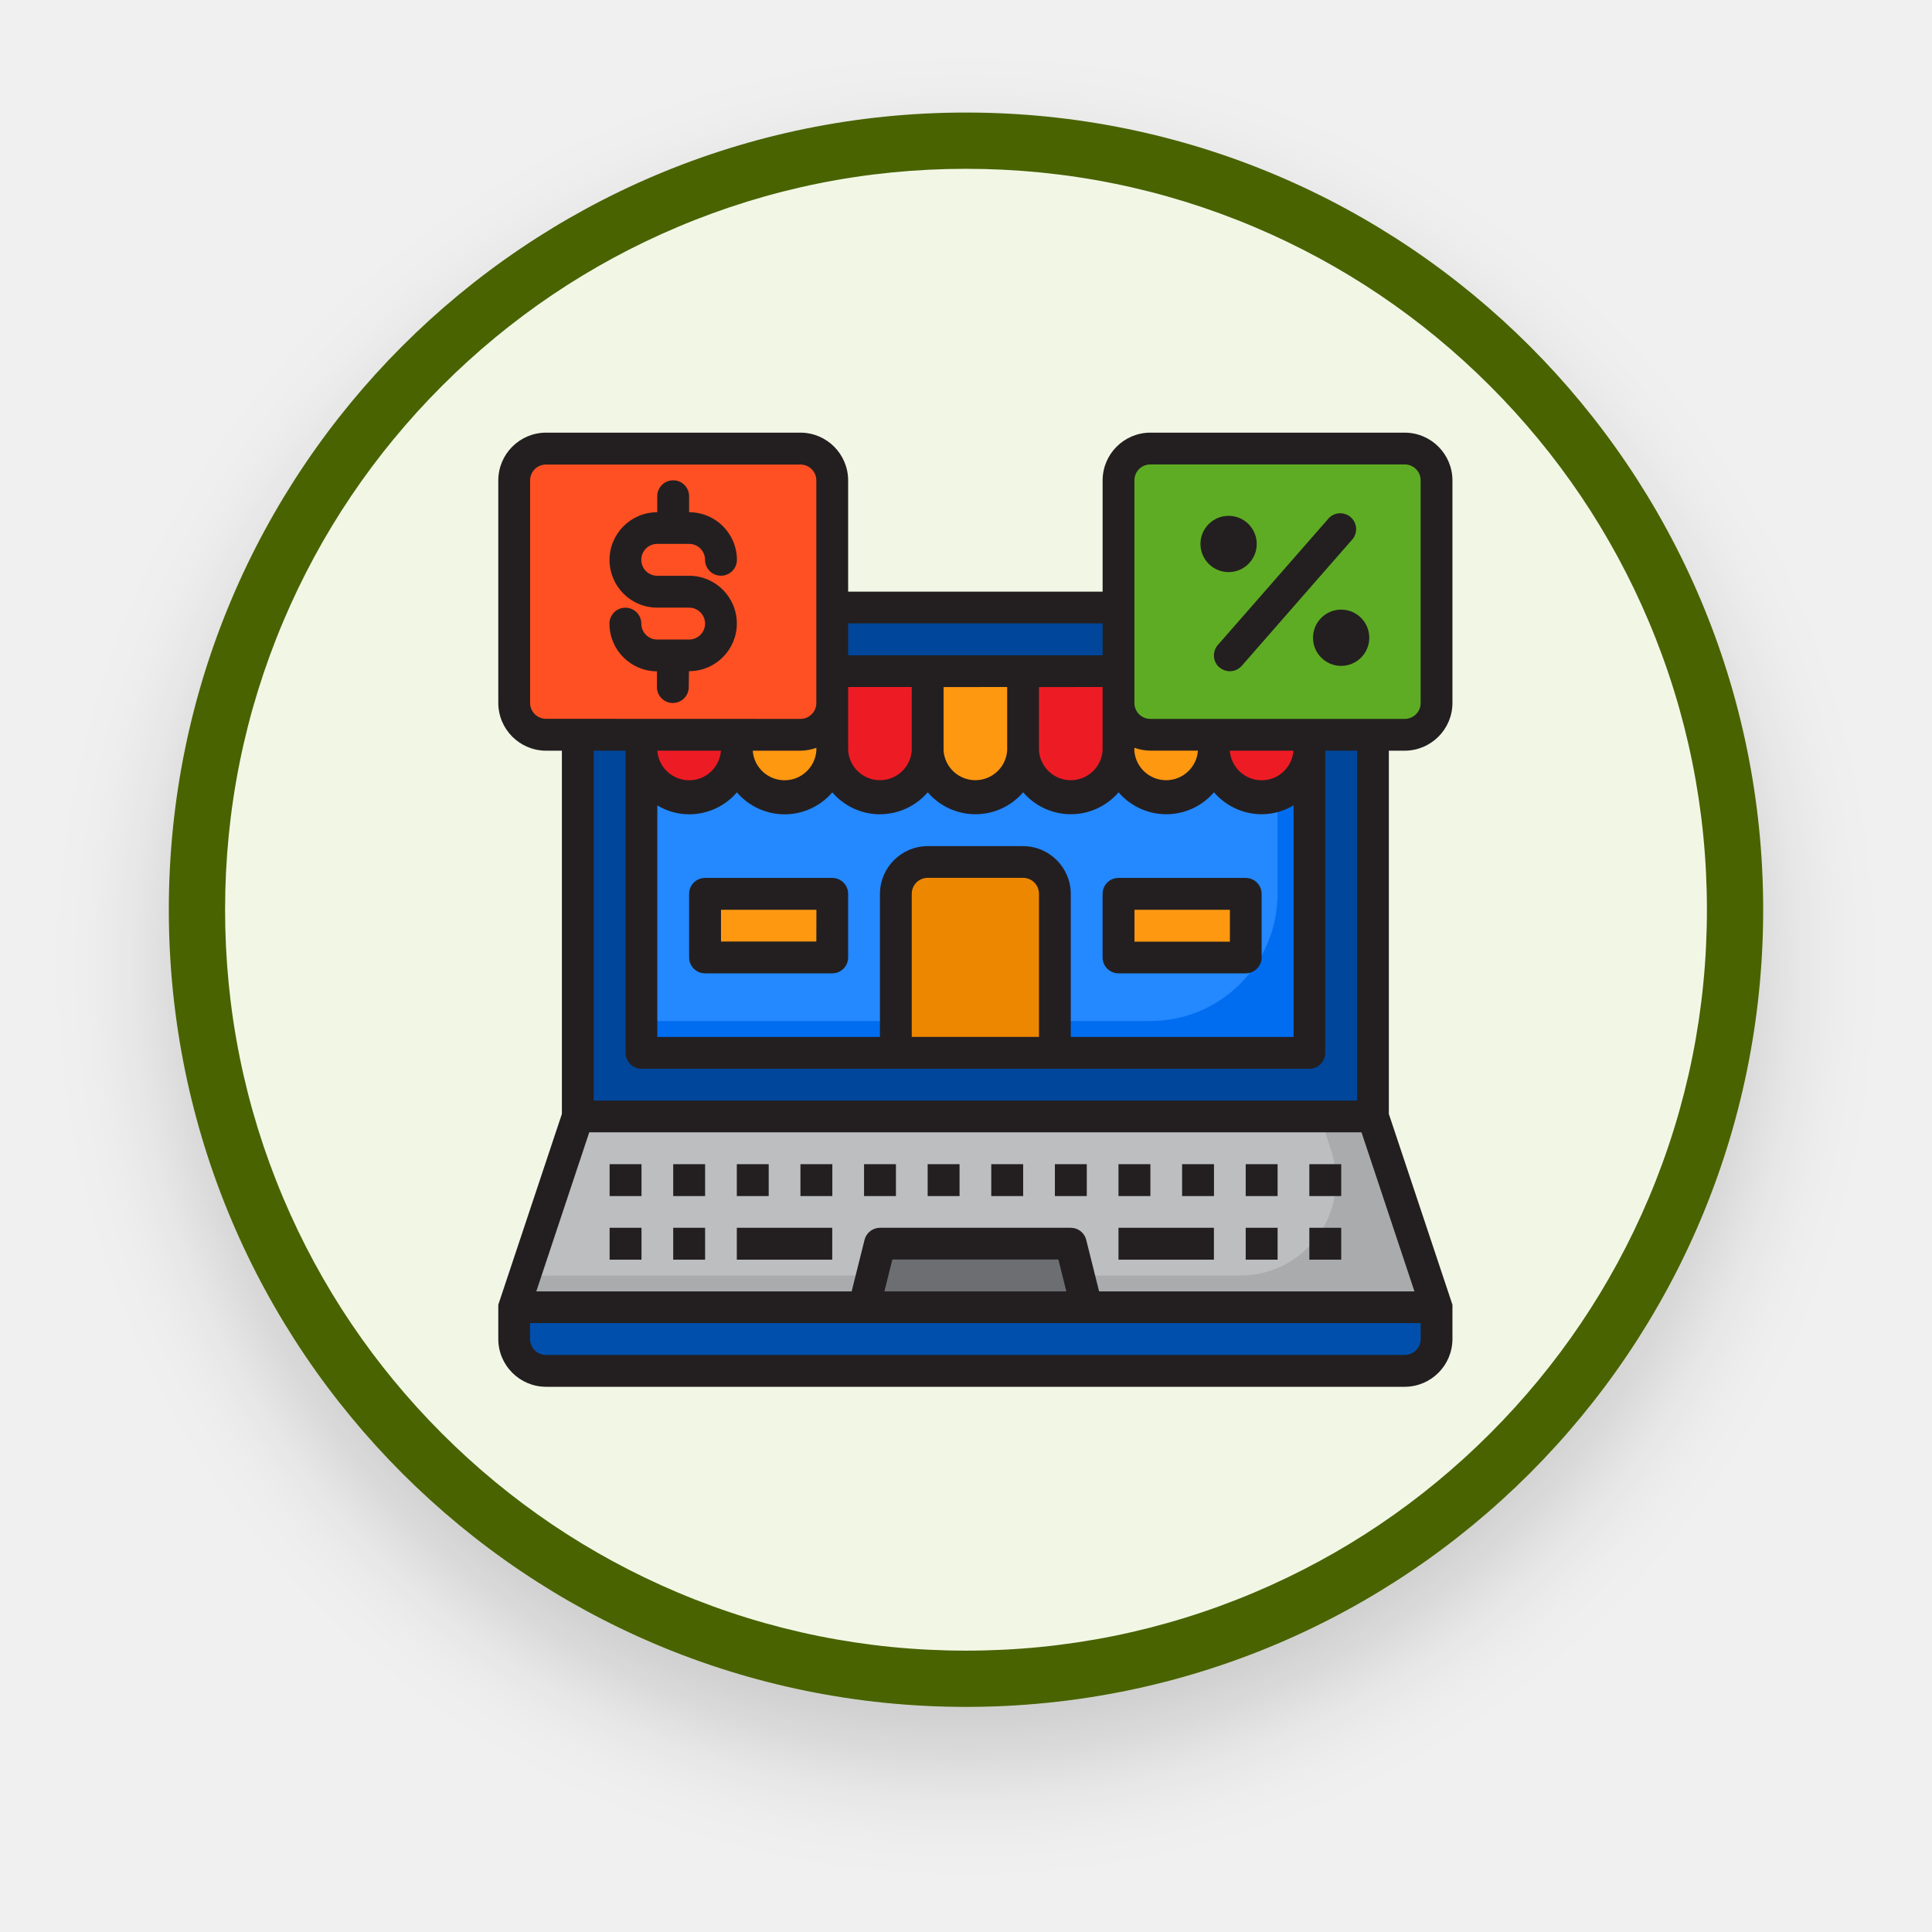
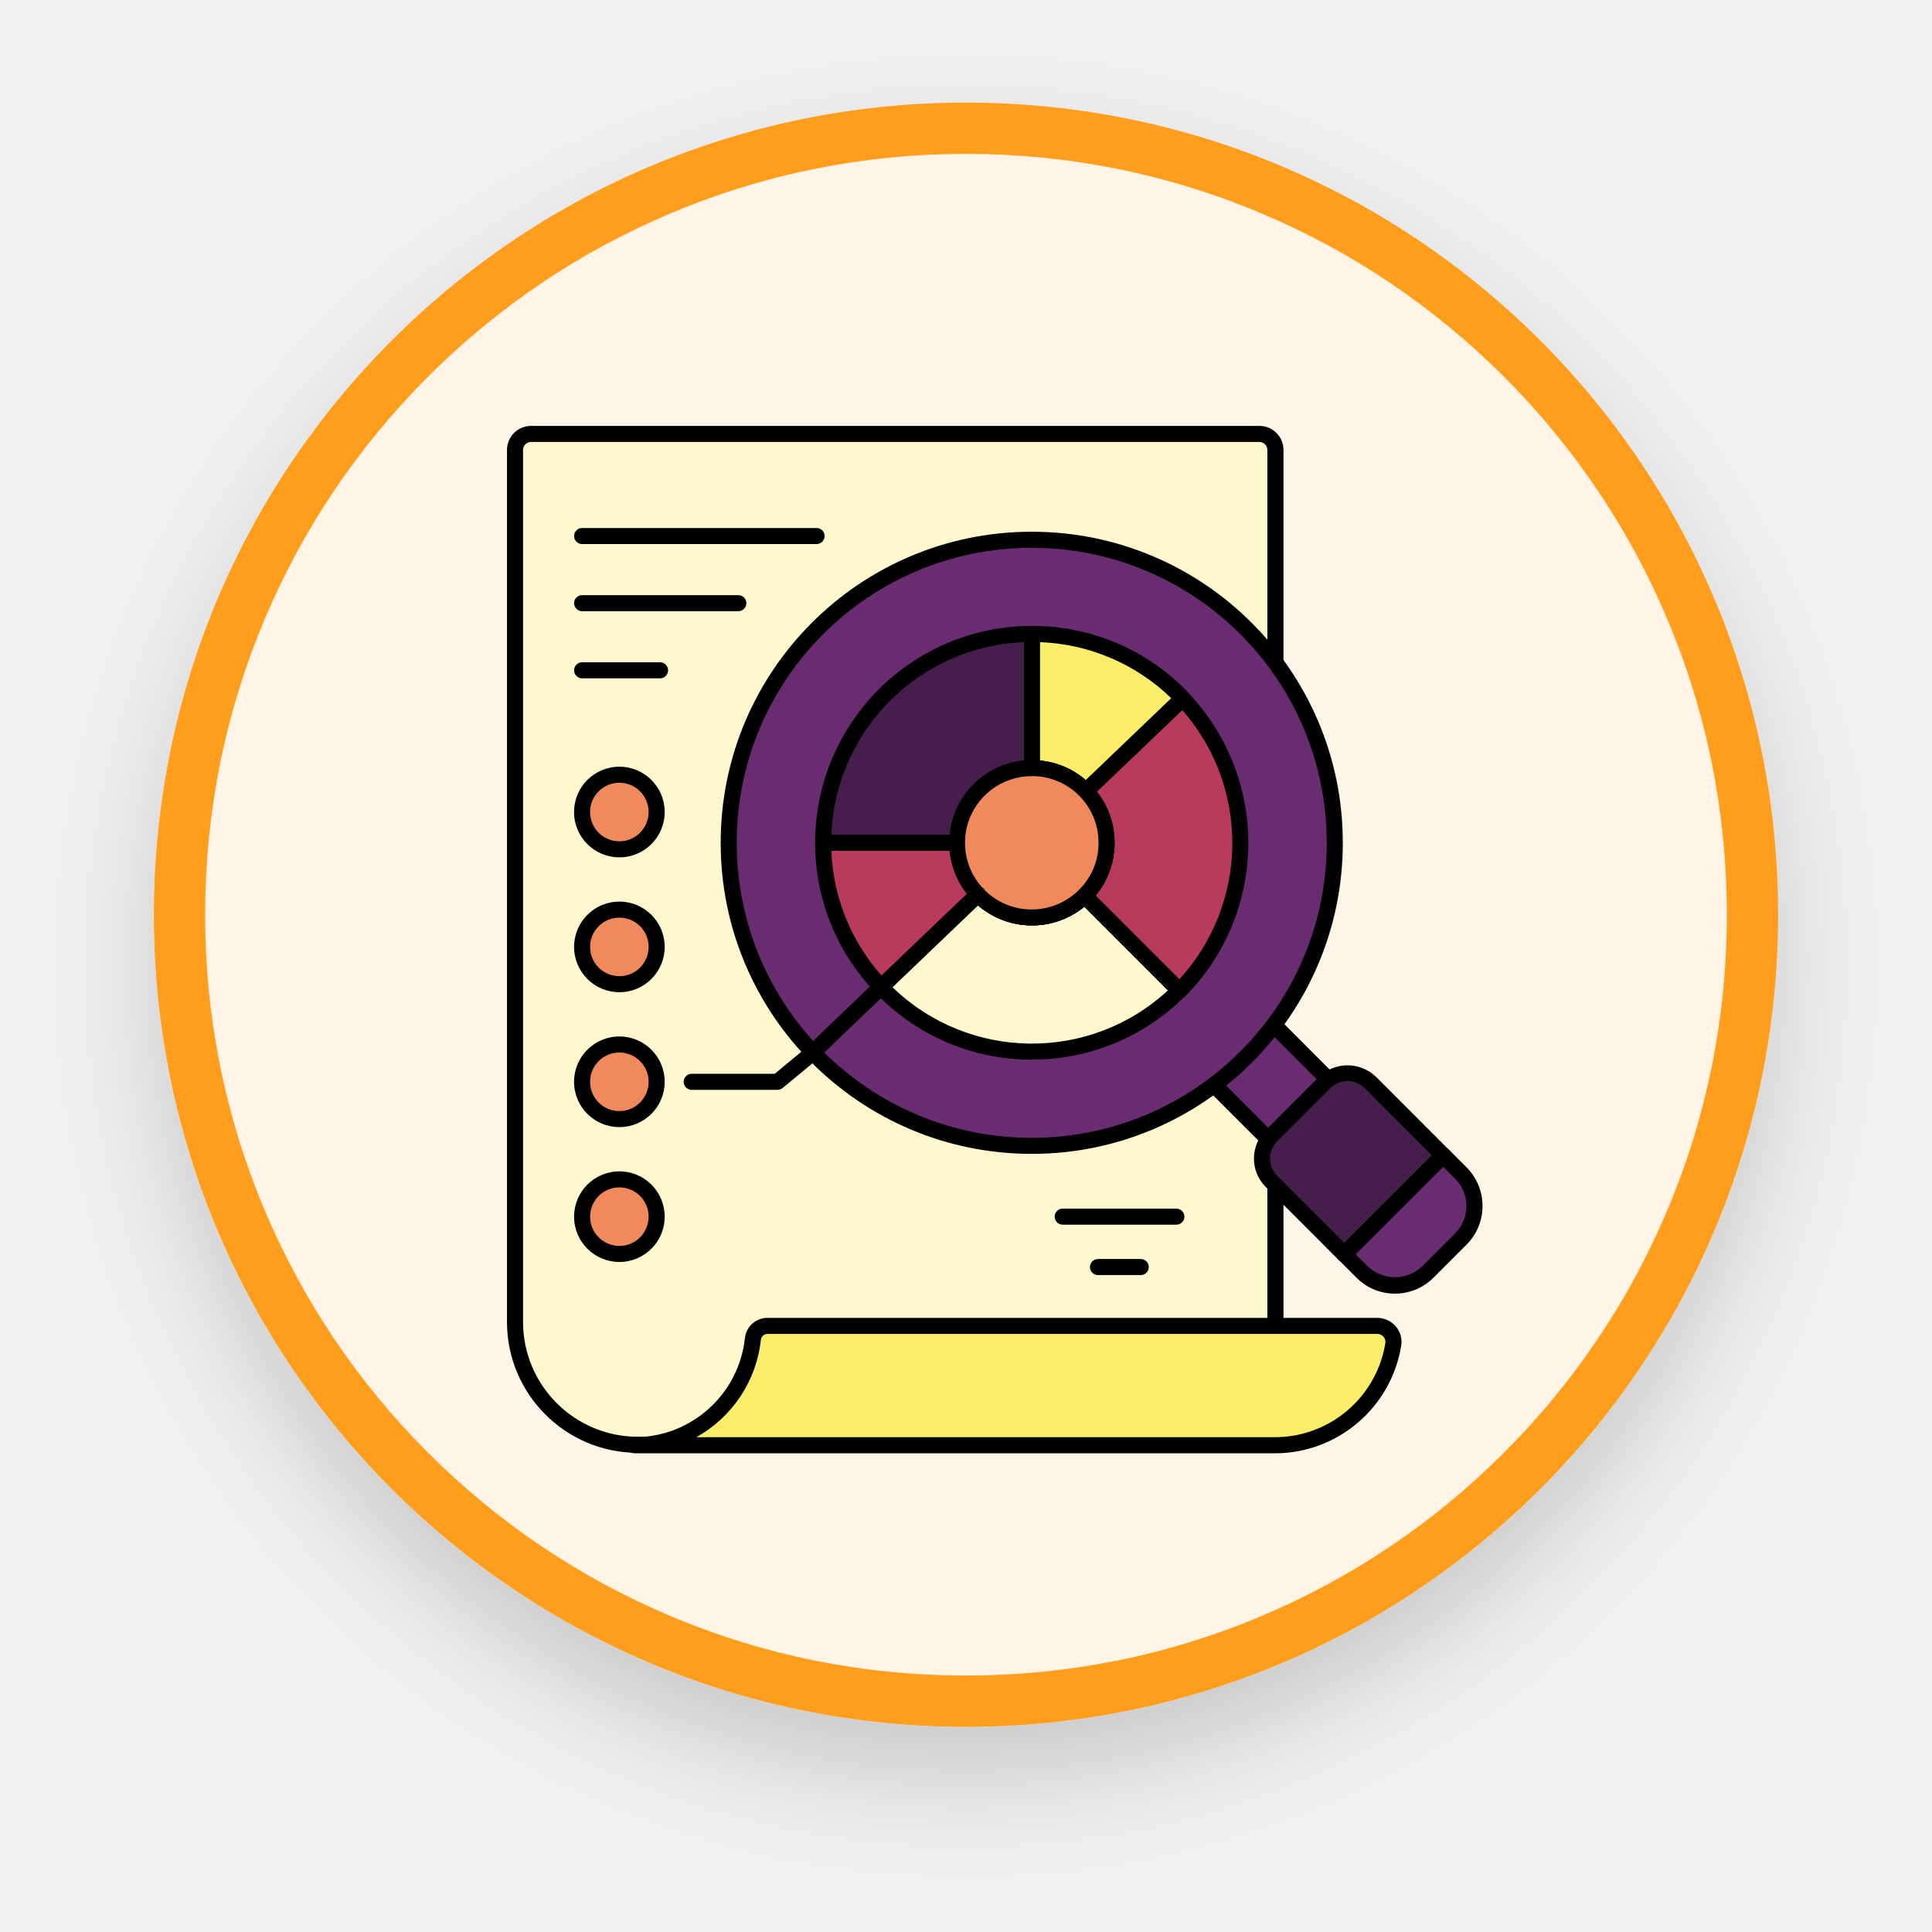
- <svg xmlns="http://www.w3.org/2000/svg" width="103" height="103" viewBox="0 0 103 103">
+ <svg xmlns="http://www.w3.org/2000/svg" width="113" height="113" viewBox="0 0 113 113">
  <defs>
-     <filter id="Trazado_982547" x="0" y="0" width="103" height="103" filterUnits="userSpaceOnUse">
+     <filter id="Trazado_982547" x="0" y="0" width="113" height="113" filterUnits="userSpaceOnUse">
      <feOffset dy="3" input="SourceAlpha" />
      <feGaussianBlur stdDeviation="3" result="blur" />
      <feFlood flood-opacity="0.161" />
      <feComposite operator="in" in2="blur" />
      <feComposite in="SourceGraphic" />
    </filter>
  </defs>
-   <g id="Grupo_1207842" data-name="Grupo 1207842" transform="translate(-191 -9616.5)">
-     <g id="Grupo_1207591" data-name="Grupo 1207591" transform="translate(0 5689)">
-       <g id="Grupo_1207295" data-name="Grupo 1207295" transform="translate(0 3183.5)">
-         <g id="Grupo_1202212" data-name="Grupo 1202212" transform="translate(-80 -126.414)">
-           <g id="Grupo_1174813" data-name="Grupo 1174813" transform="translate(280 876.414)">
-             <g id="Grupo_1201680" data-name="Grupo 1201680">
-               <g id="Grupo_1201330" data-name="Grupo 1201330">
-                 <g id="Grupo_1172010" data-name="Grupo 1172010">
-                   <g id="Grupo_1171046" data-name="Grupo 1171046">
-                     <g id="Grupo_1148525" data-name="Grupo 1148525">
-                       <g transform="matrix(1, 0, 0, 1, -9, -6)" filter="url(#Trazado_982547)">
-                         <g id="Trazado_982547-2" data-name="Trazado 982547" transform="translate(9 6)" fill="#f2f7e5">
-                           <path d="M 42.5 83.5 C 36.964 83.5 31.595 82.416 26.541 80.279 C 21.659 78.214 17.274 75.257 13.509 71.491 C 9.743 67.726 6.786 63.341 4.721 58.459 C 2.584 53.405 1.5 48.036 1.5 42.5 C 1.5 36.964 2.584 31.595 4.721 26.541 C 6.786 21.659 9.743 17.274 13.509 13.509 C 17.274 9.743 21.659 6.786 26.541 4.721 C 31.595 2.584 36.964 1.5 42.5 1.5 C 48.036 1.5 53.405 2.584 58.459 4.721 C 63.341 6.786 67.726 9.743 71.491 13.509 C 75.257 17.274 78.214 21.659 80.279 26.541 C 82.416 31.595 83.5 36.964 83.5 42.5 C 83.5 48.036 82.416 53.405 80.279 58.459 C 78.214 63.341 75.257 67.726 71.491 71.491 C 67.726 75.257 63.341 78.214 58.459 80.279 C 53.405 82.416 48.036 83.5 42.5 83.5 Z" stroke="none" />
-                           <path d="M 42.5 3 C 37.166 3 31.994 4.044 27.126 6.103 C 22.422 8.092 18.198 10.941 14.569 14.569 C 10.941 18.198 8.092 22.422 6.103 27.126 C 4.044 31.994 3 37.166 3 42.5 C 3 47.834 4.044 53.006 6.103 57.874 C 8.092 62.578 10.941 66.802 14.569 70.431 C 18.198 74.059 22.422 76.908 27.126 78.897 C 31.994 80.956 37.166 82 42.5 82 C 47.834 82 53.006 80.956 57.874 78.897 C 62.578 76.908 66.802 74.059 70.431 70.431 C 74.059 66.802 76.908 62.578 78.897 57.874 C 80.956 53.006 82 47.834 82 42.5 C 82 37.166 80.956 31.994 78.897 27.126 C 76.908 22.422 74.059 18.198 70.431 14.569 C 66.802 10.941 62.578 8.092 57.874 6.103 C 53.006 4.044 47.834 3 42.5 3 M 42.5 0 C 65.972 0 85 19.028 85 42.5 C 85 65.972 65.972 85 42.5 85 C 19.028 85 0 65.972 0 42.5 C 0 19.028 19.028 0 42.5 0 Z" stroke="none" fill="#496406" />
+   <g id="Grupo_1208599" data-name="Grupo 1208599" transform="translate(-586.301 -9602)">
+     <g id="Grupo_1208312" data-name="Grupo 1208312" transform="translate(595.301 9608)">
+       <g id="Grupo_1207519" data-name="Grupo 1207519">
+         <g id="Grupo_1202423" data-name="Grupo 1202423">
+           <g id="Grupo_1202352" data-name="Grupo 1202352" transform="translate(0 0)">
+             <g id="Grupo_1174813" data-name="Grupo 1174813">
+               <g id="Grupo_1201680" data-name="Grupo 1201680">
+                 <g id="Grupo_1201330" data-name="Grupo 1201330">
+                   <g id="Grupo_1172010" data-name="Grupo 1172010">
+                     <g id="Grupo_1171046" data-name="Grupo 1171046">
+                       <g id="Grupo_1148525" data-name="Grupo 1148525">
+                         <g transform="matrix(1, 0, 0, 1, -9, -6)" filter="url(#Trazado_982547)">
+                           <g id="Trazado_982547-2" data-name="Trazado 982547" transform="translate(9 6)" fill="#fff4e6">
+                             <path d="M 47.5 93.5 C 41.289 93.5 35.265 92.284 29.595 89.886 C 24.118 87.569 19.198 84.252 14.973 80.027 C 10.748 75.802 7.431 70.882 5.114 65.405 C 2.716 59.735 1.5 53.711 1.5 47.5 C 1.5 41.289 2.716 35.265 5.114 29.595 C 7.431 24.118 10.748 19.198 14.973 14.973 C 19.198 10.748 24.118 7.431 29.595 5.114 C 35.265 2.716 41.289 1.5 47.5 1.5 C 53.711 1.5 59.735 2.716 65.405 5.114 C 70.882 7.431 75.802 10.748 80.027 14.973 C 84.252 19.198 87.569 24.118 89.886 29.595 C 92.284 35.265 93.5 41.289 93.5 47.5 C 93.5 53.711 92.284 59.735 89.886 65.405 C 87.569 70.882 84.252 75.802 80.027 80.027 C 75.802 84.252 70.882 87.569 65.405 89.886 C 59.735 92.284 53.711 93.5 47.5 93.5 Z" stroke="none" />
+                             <path d="M 47.5 3 C 41.491 3 35.664 4.176 30.18 6.496 C 24.881 8.737 20.122 11.946 16.034 16.034 C 11.946 20.122 8.737 24.881 6.496 30.18 C 4.176 35.664 3 41.491 3 47.5 C 3 53.509 4.176 59.336 6.496 64.82 C 8.737 70.119 11.946 74.878 16.034 78.966 C 20.122 83.054 24.881 86.263 30.18 88.504 C 35.664 90.824 41.491 92 47.5 92 C 53.509 92 59.336 90.824 64.82 88.504 C 70.119 86.263 74.878 83.054 78.966 78.966 C 83.054 74.878 86.263 70.119 88.504 64.82 C 90.824 59.336 92 53.509 92 47.5 C 92 41.491 90.824 35.664 88.504 30.18 C 86.263 24.881 83.054 20.122 78.966 16.034 C 74.878 11.946 70.119 8.737 64.82 6.496 C 59.336 4.176 53.509 3 47.5 3 M 47.5 0 C 73.734 0 95 21.266 95 47.5 C 95 73.734 73.734 95 47.5 95 C 21.266 95 0 73.734 0 47.5 C 0 21.266 21.266 0 47.5 0 Z" stroke="none" fill="#ff9d1c" />
+                           </g>
                        </g>
                      </g>
                    </g>
                  </g>
                </g>
              </g>
            </g>
          </g>
        </g>
      </g>
    </g>
-     <g id="Marketing" transform="translate(215.565 9637.565)">
-       <path id="Trazado_1053346" data-name="Trazado 1053346" d="M8.7,13h39a1.7,1.7,0,0,1,1.7,1.7V40.13H7V14.7A1.7,1.7,0,0,1,8.7,13Z" transform="translate(-0.761 -1.674)" fill="#00479b" />
-       <path id="Trazado_1053347" data-name="Trazado 1053347" d="M11,17H46.608V37.348H11Z" transform="translate(-1.37 -2.283)" fill="#2488ff" />
-       <path id="Trazado_1053348" data-name="Trazado 1053348" d="M44.913,17V28.869a6.783,6.783,0,0,1-6.783,6.783H11v1.7H46.608V17Z" transform="translate(-1.37 -2.283)" fill="#006df0" />
-       <path id="Trazado_1053349" data-name="Trazado 1053349" d="M4.7,60.391H50.478a1.7,1.7,0,0,0,1.7-1.7V57H3v1.7A1.7,1.7,0,0,0,4.7,60.391Z" transform="translate(-0.152 -8.37)" fill="#004fac" />
-       <path id="Trazado_1053350" data-name="Trazado 1053350" d="M48.782,45H6.391L3,55.174H52.174Z" transform="translate(-0.152 -6.544)" fill="#bcbec0" />
-       <path id="Trazado_1053351" data-name="Trazado 1053351" d="M48.782,45H45.956l.593,1.78a5.087,5.087,0,0,1-4.826,6.7H3.565L3,55.174H52.174Z" transform="translate(-0.152 -6.544)" fill="#a9abad" />
-       <path id="Trazado_1053352" data-name="Trazado 1053352" d="M25.848,53,25,56.391H36.869L36.022,53Z" transform="translate(-3.5 -7.761)" fill="#6d6e71" />
-       <path id="Trazado_1053353" data-name="Trazado 1053353" d="M31.543,23.783a2.543,2.543,0,0,0,2.543-2.543V17H29v4.239a2.543,2.543,0,0,0,2.543,2.543Z" transform="translate(-4.109 -2.283)" fill="#ff9811" />
-       <path id="Trazado_1053354" data-name="Trazado 1053354" d="M43.543,23.783a2.543,2.543,0,0,0,2.543-2.543V17H41v4.239A2.543,2.543,0,0,0,43.543,23.783Z" transform="translate(-5.935 -2.283)" fill="#ff9811" />
-       <path id="Trazado_1053355" data-name="Trazado 1053355" d="M19.543,23.783a2.543,2.543,0,0,0,2.543-2.543V17H17v4.239a2.543,2.543,0,0,0,2.543,2.543Z" transform="translate(-2.283 -2.283)" fill="#ff9811" />
-       <path id="Trazado_1053356" data-name="Trazado 1053356" d="M37.543,23.783a2.543,2.543,0,0,0,2.543-2.543V17H35v4.239A2.543,2.543,0,0,0,37.543,23.783Z" transform="translate(-5.022 -2.283)" fill="#ed1c24" />
-       <path id="Trazado_1053357" data-name="Trazado 1053357" d="M49.543,23.783a2.543,2.543,0,0,0,2.543-2.543V17H47v4.239a2.543,2.543,0,0,0,2.543,2.543Z" transform="translate(-6.848 -2.283)" fill="#ed1c24" />
-       <path id="Trazado_1053358" data-name="Trazado 1053358" d="M23,21.239a2.543,2.543,0,0,0,5.087,0V17H23Z" transform="translate(-3.196 -2.283)" fill="#ed1c24" />
-       <path id="Trazado_1053359" data-name="Trazado 1053359" d="M11,21.239a2.543,2.543,0,1,0,5.087,0V17H11Z" transform="translate(-1.37 -2.283)" fill="#ed1c24" />
-       <path id="Trazado_1053360" data-name="Trazado 1053360" d="M18.261,3H4.7A1.7,1.7,0,0,0,3,4.7V16.565a1.7,1.7,0,0,0,1.7,1.7H18.261a1.7,1.7,0,0,0,1.7-1.7V4.7A1.7,1.7,0,0,0,18.261,3Z" transform="translate(-0.152 -0.152)" fill="#ff5023" />
-       <path id="Trazado_1053361" data-name="Trazado 1053361" d="M20.848,3H20a1.7,1.7,0,0,1,1.7,1.7V16.565a1.7,1.7,0,0,1-1.7,1.7h.848a1.7,1.7,0,0,0,1.7-1.7V4.7A1.7,1.7,0,0,0,20.848,3Z" transform="translate(-2.739 -0.152)" fill="#e54820" />
-       <rect id="Rectángulo_419615" data-name="Rectángulo 419615" width="17" height="16" rx="2" transform="translate(35.435 2.435)" fill="#5eac24" />
-       <path id="Trazado_1053362" data-name="Trazado 1053362" d="M58.848,3H58a1.7,1.7,0,0,1,1.7,1.7V16.565a1.7,1.7,0,0,1-1.7,1.7h.848a1.7,1.7,0,0,0,1.7-1.7V4.7a1.7,1.7,0,0,0-1.7-1.7Z" transform="translate(-8.522 -0.152)" fill="#4e901e" />
-       <path id="Trazado_1053363" data-name="Trazado 1053363" d="M33.783,29H28.7A1.7,1.7,0,0,0,27,30.7v8.478h8.478V30.7A1.7,1.7,0,0,0,33.783,29Z" transform="translate(-3.805 -4.109)" fill="#ee8700" />
-       <path id="Trazado_1053364" data-name="Trazado 1053364" d="M41,31h6.783v3.391H41Z" transform="translate(-5.935 -4.413)" fill="#ff9811" />
-       <path id="Trazado_1053365" data-name="Trazado 1053365" d="M15,31h6.783v3.391H15Z" transform="translate(-1.978 -4.413)" fill="#ff9811" />
-       <g id="Grupo_1207863" data-name="Grupo 1207863" transform="translate(2 2)">
-         <path id="Trazado_1053366" data-name="Trazado 1053366" d="M37,48h1.7v1.7H37Z" transform="translate(-7.326 -9)" fill="#231f20" />
-         <path id="Trazado_1053367" data-name="Trazado 1053367" d="M9,48h1.7v1.7H9Z" transform="translate(-3.065 -9)" fill="#231f20" />
-         <path id="Trazado_1053368" data-name="Trazado 1053368" d="M13,48h1.7v1.7H13Z" transform="translate(-3.674 -9)" fill="#231f20" />
-         <path id="Trazado_1053369" data-name="Trazado 1053369" d="M17,48h1.7v1.7H17Z" transform="translate(-4.283 -9)" fill="#231f20" />
-         <path id="Trazado_1053370" data-name="Trazado 1053370" d="M21,48h1.7v1.7H21Z" transform="translate(-4.891 -9)" fill="#231f20" />
-         <path id="Trazado_1053371" data-name="Trazado 1053371" d="M41,48h1.7v1.7H41Z" transform="translate(-7.935 -9)" fill="#231f20" />
-         <path id="Trazado_1053372" data-name="Trazado 1053372" d="M45,48h1.7v1.7H45Z" transform="translate(-8.544 -9)" fill="#231f20" />
-         <path id="Trazado_1053373" data-name="Trazado 1053373" d="M49,48h1.7v1.7H49Z" transform="translate(-9.153 -9)" fill="#231f20" />
-         <path id="Trazado_1053374" data-name="Trazado 1053374" d="M25,48h1.7v1.7H25Z" transform="translate(-5.5 -9)" fill="#231f20" />
-         <path id="Trazado_1053375" data-name="Trazado 1053375" d="M29,48h1.7v1.7H29Z" transform="translate(-6.109 -9)" fill="#231f20" />
-         <path id="Trazado_1053376" data-name="Trazado 1053376" d="M33,48h1.7v1.7H33Z" transform="translate(-6.718 -9)" fill="#231f20" />
-         <path id="Trazado_1053377" data-name="Trazado 1053377" d="M53,48h1.7v1.7H53Z" transform="translate(-9.761 -9)" fill="#231f20" />
-         <path id="Trazado_1053378" data-name="Trazado 1053378" d="M41,52h5.087v1.7H41Z" transform="translate(-7.935 -9.609)" fill="#231f20" />
-         <path id="Trazado_1053379" data-name="Trazado 1053379" d="M49,52h1.7v1.7H49Z" transform="translate(-9.153 -9.609)" fill="#231f20" />
-         <path id="Trazado_1053380" data-name="Trazado 1053380" d="M53,52h1.7v1.7H53Z" transform="translate(-9.761 -9.609)" fill="#231f20" />
-         <path id="Trazado_1053381" data-name="Trazado 1053381" d="M9,52h1.7v1.7H9Z" transform="translate(-3.065 -9.609)" fill="#231f20" />
-         <path id="Trazado_1053382" data-name="Trazado 1053382" d="M13,52h1.7v1.7H13Z" transform="translate(-3.674 -9.609)" fill="#231f20" />
-         <path id="Trazado_1053383" data-name="Trazado 1053383" d="M17,52h5.087v1.7H17Z" transform="translate(-4.283 -9.609)" fill="#231f20" />
-         <path id="Trazado_1053384" data-name="Trazado 1053384" d="M47.289,15.274a.848.848,0,0,0,1.2-.079L54.42,8.413A.848.848,0,0,0,53.149,7.3l-5.935,6.783a.848.848,0,0,0,.075,1.2Z" transform="translate(-8.849 -2.767)" fill="#231f20" />
-         <circle id="Elipse_13475" data-name="Elipse 13475" cx="1.5" cy="1.5" r="1.5" transform="translate(43.435 9.435)" fill="#231f20" />
-         <circle id="Elipse_13476" data-name="Elipse 13476" cx="1.5" cy="1.5" r="1.5" transform="translate(37.435 4.435)" fill="#231f20" />
-         <path id="Trazado_1053385" data-name="Trazado 1053385" d="M11.522,16.011a.848.848,0,0,0,.837.859h.012a.848.848,0,0,0,.848-.837l.011-.859h.009a2.543,2.543,0,1,0,0-5.087h-1.7a.848.848,0,0,1,0-1.7h1.7a.848.848,0,0,1,.848.848.848.848,0,0,0,1.7,0A2.543,2.543,0,0,0,13.239,6.7V5.848a.848.848,0,0,0-1.7,0V6.7a2.543,2.543,0,0,0,0,5.087h1.7a.848.848,0,0,1,0,1.7h-1.7a.848.848,0,0,1-.848-.848.848.848,0,1,0-1.7,0,2.543,2.543,0,0,0,2.533,2.543Z" transform="translate(-3.065 -2.457)" fill="#231f20" />
-         <path id="Trazado_1053386" data-name="Trazado 1053386" d="M50.326,18.956a2.551,2.551,0,0,0,2.543-2.543V4.543A2.551,2.551,0,0,0,50.326,2H36.761a2.551,2.551,0,0,0-2.543,2.543v5.935H20.652V4.543A2.551,2.551,0,0,0,18.109,2H4.543A2.551,2.551,0,0,0,2,4.543V16.413a2.551,2.551,0,0,0,2.543,2.543h.848V38.321L2,48.494v1.831a2.551,2.551,0,0,0,2.543,2.543H50.326a2.551,2.551,0,0,0,2.543-2.543V48.494L49.478,38.321V18.956ZM35.913,18.8a2.543,2.543,0,0,0,.848.153H39.3a1.7,1.7,0,0,1-3.391,0Zm-15.261-6.63H34.217v1.7H20.652Zm13.565,3.391v3.391a1.7,1.7,0,0,1-3.391,0V15.565Zm-5.087,0v3.391a1.7,1.7,0,0,1-3.391,0V15.565Zm-8.478,0h3.391v3.391a1.7,1.7,0,0,1-3.391,0Zm1.7,6.783a3.363,3.363,0,0,0,2.543-1.17,3.35,3.35,0,0,0,5.087,0,3.35,3.35,0,0,0,5.087,0,3.35,3.35,0,0,0,5.087,0,3.363,3.363,0,0,0,2.543,1.17,3.312,3.312,0,0,0,1.7-.475V34.217H32.521v-7.63a2.551,2.551,0,0,0-2.543-2.543H24.891a2.551,2.551,0,0,0-2.543,2.543v7.63H10.478V21.873a3.312,3.312,0,0,0,1.7.475,3.363,3.363,0,0,0,2.543-1.17,3.35,3.35,0,0,0,5.087,0,3.363,3.363,0,0,0,2.543,1.17ZM9.63,35.913H45.239a.848.848,0,0,0,.848-.848V18.956h1.7V37.608H7.087V18.956h1.7V35.065A.848.848,0,0,0,9.63,35.913Zm14.413-1.7v-7.63a.848.848,0,0,1,.848-.848h5.087a.848.848,0,0,1,.848.848v7.63ZM41,18.956h3.391a1.7,1.7,0,0,1-3.391,0Zm-30.521,0h3.391a1.7,1.7,0,0,1-3.391,0Zm5.087,0h2.543a2.544,2.544,0,0,0,.848-.153v.153a1.7,1.7,0,0,1-3.391,0Zm-11.022-1.7a.848.848,0,0,1-.848-.848V4.543A.848.848,0,0,1,4.543,3.7H18.109a.848.848,0,0,1,.848.848V16.413a.848.848,0,0,1-.848.848Zm46.63,33.065a.848.848,0,0,1-.848.848H4.543a.848.848,0,0,1-.848-.848v-.848H51.174ZM22.585,47.782l.424-1.7H31.86l.424,1.7Zm28.258,0H34.031l-.687-2.747a.848.848,0,0,0-.822-.644H22.348a.848.848,0,0,0-.822.644l-.687,2.747H4.026L6.85,39.3H48.02ZM36.761,17.261a.848.848,0,0,1-.848-.848V4.543a.848.848,0,0,1,.848-.848H50.326a.848.848,0,0,1,.848.848V16.413a.848.848,0,0,1-.848.848Z" transform="translate(-2 -2)" fill="#231f20" />
-         <path id="Trazado_1053387" data-name="Trazado 1053387" d="M40.848,35.087H47.63a.848.848,0,0,0,.848-.848V30.848A.848.848,0,0,0,47.63,30H40.848a.848.848,0,0,0-.848.848v3.391A.848.848,0,0,0,40.848,35.087ZM41.7,31.7h5.087v1.7H41.7Z" transform="translate(-7.783 -6.261)" fill="#231f20" />
-         <path id="Trazado_1053388" data-name="Trazado 1053388" d="M21.63,30H14.848a.848.848,0,0,0-.848.848v3.391a.848.848,0,0,0,.848.848H21.63a.848.848,0,0,0,.848-.848V30.848A.848.848,0,0,0,21.63,30Zm-.848,3.391H15.7V31.7h5.087Z" transform="translate(-3.826 -6.261)" fill="#231f20" />
-       </g>
+     <g id="graph-report_11752190" transform="translate(614.341 9626.91)">
+       <path id="Trazado_1054569" data-name="Trazado 1054569" d="M3.052.5h42.6a.939.939,0,0,1,.939.939V59.625H9.294a7.181,7.181,0,0,1-7.181-7.181V1.439A.939.939,0,0,1,3.052.5Z" transform="translate(-0.031 -0.031)" fill="#fff8cf" />
+       <path id="Trazado_1054570" data-name="Trazado 1054570" d="M46.557,60.064H9.263a7.659,7.659,0,0,1-7.65-7.65V1.408A1.408,1.408,0,0,1,3.021,0h42.6a1.408,1.408,0,0,1,1.408,1.408V59.594A.469.469,0,0,1,46.557,60.064ZM3.021.939a.469.469,0,0,0-.469.469V52.413a6.719,6.719,0,0,0,6.711,6.711H46.087V1.408a.469.469,0,0,0-.469-.469Z" />
+       <path id="Trazado_1054571" data-name="Trazado 1054571" d="M9.545,63.046a6.979,6.979,0,0,0,6.936-6.224.859.859,0,0,1,.86-.751H53a.939.939,0,0,1,.939,1.067,6.98,6.98,0,0,1-6.9,5.915Z" transform="translate(-0.485 -3.427)" fill="#f9ed69" />
+       <path id="Trazado_1054572" data-name="Trazado 1054572" d="M47.011,63.485H9.514a.469.469,0,0,1,0-.939,6.493,6.493,0,0,0,6.469-5.805,1.325,1.325,0,0,1,1.327-1.175H52.971a1.421,1.421,0,0,1,1.079.5,1.377,1.377,0,0,1,.321,1.11,7.494,7.494,0,0,1-7.36,6.312Zm-33.868-.939H47.011a6.55,6.55,0,0,0,6.432-5.515.446.446,0,0,0-.105-.357.485.485,0,0,0-.367-.17H17.31a.392.392,0,0,0-.393.338,7.423,7.423,0,0,1-3.773,5.7Z" transform="translate(-0.454 -3.396)" />
+       <path id="Trazado_1054573" data-name="Trazado 1054573" d="M0,0H4.944V6.124H0Z" transform="translate(42.31 37.906) rotate(-45)" fill="#6a2c70" />
+       <path id="Trazado_1054574" data-name="Trazado 1054574" d="M49.265,44.9a.469.469,0,0,1-.331-.137L44.6,40.429a.469.469,0,0,1,0-.664l3.5-3.5a.484.484,0,0,1,.664,0L53.092,40.6a.469.469,0,0,1,0,.664l-3.495,3.5A.469.469,0,0,1,49.265,44.9ZM45.6,40.1l3.662,3.668L52.1,40.932l-3.662-3.668Z" transform="translate(-2.619 -2.208)" />
+       <path id="Trazado_1054575" data-name="Trazado 1054575" d="M1.878,0H6.3A1.878,1.878,0,0,1,8.178,1.878V7.92H0V1.878A1.878,1.878,0,0,1,1.878,0Z" transform="translate(44.984 42.876) rotate(-45)" fill="#461e4c" />
+       <path id="Trazado_1054576" data-name="Trazado 1054576" d="M53.435,51.358a.469.469,0,0,1-.331-.138l-4.272-4.274a2.347,2.347,0,0,1,0-3.318L51.958,40.5a2.4,2.4,0,0,1,3.32,0l4.27,4.273a.469.469,0,0,1,0,.664l-5.78,5.784a.469.469,0,0,1-.333.138Zm.183-10.609a1.4,1.4,0,0,0-1,.413L49.494,44.29a1.408,1.408,0,0,0,0,1.99l3.943,3.943L58.554,45.1,54.616,41.16a1.4,1.4,0,0,0-1-.409Z" transform="translate(-2.844 -2.434)" />
+       <path id="Trazado_1054577" data-name="Trazado 1054577" d="M60.593,50.337l-1.927,1.928a2.723,2.723,0,0,1-3.855,0l-1.033-1.033,5.781-5.784,1.033,1.033a2.729,2.729,0,0,1,0,3.856Z" transform="translate(-3.188 -2.777)" fill="#6a2c70" />
+       <path id="Trazado_1054578" data-name="Trazado 1054578" d="M56.709,53.5a3.173,3.173,0,0,1-2.26-.939l-1.033-1.033a.469.469,0,0,1,0-.664l5.78-5.784a.483.483,0,0,1,.664,0l1.033,1.033a3.2,3.2,0,0,1,0,4.52l-1.928,1.928a3.173,3.173,0,0,1-2.256.939Zm-2.3-2.3.7.7a2.311,2.311,0,0,0,3.192,0l1.927-1.929a2.262,2.262,0,0,0,0-3.192l-.7-.7Z" transform="translate(-3.157 -2.747)" />
+       <path id="Trazado_1054579" data-name="Trazado 1054579" d="M33.161,7.094A17.724,17.724,0,1,1,15.447,24.815,17.724,17.724,0,0,1,33.161,7.094Z" transform="translate(-0.845 -0.434)" fill="#6a2c70" />
+       <path id="Trazado_1054580" data-name="Trazado 1054580" d="M33.128,42.981A18.194,18.194,0,1,1,51.313,24.79,18.194,18.194,0,0,1,33.128,42.981Zm0-35.448A17.255,17.255,0,1,0,50.374,24.784,17.255,17.255,0,0,0,33.128,7.533Z" transform="translate(-0.814 -0.403)" />
+       <path id="Trazado_1054581" data-name="Trazado 1054581" d="M42.365,34.8a12.194,12.194,0,0,1-17.257,0,1.961,1.961,0,0,1-.188-.207l5.661-5.417a4.355,4.355,0,0,0,6.234.075Z" transform="translate(-1.424 -1.783)" fill="#fff8cf" />
+       <path id="Trazado_1054582" data-name="Trazado 1054582" d="M33.707,38.82A12.587,12.587,0,0,1,24.746,35.1a2.468,2.468,0,0,1-.23-.254.469.469,0,0,1,.049-.623l5.661-5.417a.519.519,0,0,1,.336-.131.469.469,0,0,1,.329.146,3.884,3.884,0,0,0,5.562.067.484.484,0,0,1,.664,0l5.55,5.549a.469.469,0,0,1,0,.664,12.59,12.59,0,0,1-8.96,3.715Zm-8.154-4.238a11.725,11.725,0,0,0,16.111.188l-4.894-4.9a4.824,4.824,0,0,1-6.217-.074Z" transform="translate(-1.394 -1.753)" />
+       <path id="Trazado_1054583" data-name="Trazado 1054583" d="M43.148,34.058h-.009L37.59,28.51a4.365,4.365,0,0,0,.075-6.112l5.661-5.417a12.206,12.206,0,0,1-.178,17.078Z" transform="translate(-2.199 -1.038)" fill="#b83b5e" />
+       <path id="Trazado_1054584" data-name="Trazado 1054584" d="M43.118,34.5h-.009a.469.469,0,0,1-.332-.138l-5.549-5.549a.469.469,0,0,1,0-.668,3.809,3.809,0,0,0,1.145-2.753A3.864,3.864,0,0,0,37.3,22.7a.469.469,0,0,1,.013-.665l5.661-5.417a.469.469,0,0,1,.664.014,12.736,12.736,0,0,1-.188,17.735.469.469,0,0,1-.33.135Zm-4.908-6.03,4.9,4.9a11.8,11.8,0,0,0,.169-15.743L38.282,22.4a4.809,4.809,0,0,1,1.033,2.994A4.75,4.75,0,0,1,38.21,28.467Z" transform="translate(-2.168 -1.007)" />
+       <path id="Trazado_1054585" data-name="Trazado 1054585" d="M30.361,28.984,24.7,34.4A12.126,12.126,0,0,1,21.31,25.97h7.849a4.357,4.357,0,0,0,1.2,3.014Z" transform="translate(-1.204 -1.587)" fill="#b83b5e" />
+       <path id="Trazado_1054586" data-name="Trazado 1054586" d="M24.669,34.84a.463.463,0,0,1-.338-.145,12.581,12.581,0,0,1-3.521-8.756.469.469,0,0,1,.469-.469h7.849a.469.469,0,0,1,.469.469,3.881,3.881,0,0,0,1.072,2.69.469.469,0,0,1-.015.664l-5.661,5.417a.469.469,0,0,1-.325.13Zm-2.911-8.431A11.642,11.642,0,0,0,24.69,33.7l4.995-4.779a4.811,4.811,0,0,1-1-2.513Z" transform="translate(-1.173 -1.557)" />
+       <path id="Trazado_1054587" data-name="Trazado 1054587" d="M33.525,12.96v7.849h-.009a4.361,4.361,0,0,0-4.356,4.366H21.31A12.213,12.213,0,0,1,33.527,12.96Z" transform="translate(-1.204 -0.792)" fill="#461e4c" />
+       <path id="Trazado_1054588" data-name="Trazado 1054588" d="M29.129,25.614H21.279a.469.469,0,0,1-.469-.469A12.684,12.684,0,0,1,33.494,12.46a.469.469,0,0,1,.469.469v7.849a.469.469,0,0,1-.469.469,3.9,3.9,0,0,0-3.9,3.9A.469.469,0,0,1,29.129,25.614Zm-7.371-.939h6.924a4.839,4.839,0,0,1,4.343-4.344V13.408A11.746,11.746,0,0,0,21.758,24.675Z" transform="translate(-1.173 -0.761)" />
+       <path id="Trazado_1054589" data-name="Trazado 1054589" d="M43.127,16.734l-5.661,5.417a4.352,4.352,0,0,0-3.145-1.343V12.96a12.172,12.172,0,0,1,8.628,3.577A1.69,1.69,0,0,1,43.127,16.734Z" transform="translate(-1.999 -0.792)" fill="#f9ed69" />
+       <path id="Trazado_1054590" data-name="Trazado 1054590" d="M37.435,22.591a.464.464,0,0,1-.337-.144,3.876,3.876,0,0,0-2.808-1.2.469.469,0,0,1-.469-.469V12.929a.469.469,0,0,1,.469-.469,12.587,12.587,0,0,1,8.96,3.715,2.088,2.088,0,0,1,.229.255.469.469,0,0,1-.057.612L37.76,22.46a.469.469,0,0,1-.325.131Zm-2.676-2.259a4.783,4.783,0,0,1,2.673,1.143l5-4.788a11.642,11.642,0,0,0-7.674-3.278Z" transform="translate(-1.968 -0.761)" />
+       <path id="Trazado_1054591" data-name="Trazado 1054591" d="M38.392,25.686a4.36,4.36,0,1,1-4.366-4.366h.009a4.357,4.357,0,0,1,4.356,4.366Z" transform="translate(-1.715 -1.303)" fill="#fff" />
+       <path id="Trazado_1054592" data-name="Trazado 1054592" d="M34,30.491a4.833,4.833,0,1,1,4.835-4.835A4.828,4.828,0,0,1,34,30.491Zm.009-8.732a3.9,3.9,0,1,0,2.738,6.653,3.809,3.809,0,0,0,1.149-2.757,3.888,3.888,0,0,0-3.887-3.9Z" transform="translate(-1.684 -1.273)" />
+       <path id="Trazado_1054593" data-name="Trazado 1054593" d="M38.392,25.686a4.36,4.36,0,1,1-4.366-4.366h.009a4.357,4.357,0,0,1,4.356,4.366Z" transform="translate(-1.715 -1.303)" fill="#f08a5d" />
+       <path id="Trazado_1054594" data-name="Trazado 1054594" d="M34,30.491a4.833,4.833,0,1,1,4.835-4.835A4.828,4.828,0,0,1,34,30.491Zm.009-8.732a3.9,3.9,0,1,0,2.738,6.653,3.809,3.809,0,0,0,1.149-2.757,3.888,3.888,0,0,0-3.887-3.9Z" transform="translate(-1.684 -1.273)" />
+       <circle id="Elipse_13507" data-name="Elipse 13507" cx="2.181" cy="2.181" r="2.181" transform="translate(6.007 44.07)" fill="#f08a5d" />
+       <path id="Trazado_1054595" data-name="Trazado 1054595" d="M8.443,51.739a2.65,2.65,0,1,1,2.649-2.65,2.65,2.65,0,0,1-2.649,2.65Zm0-4.362a1.712,1.712,0,1,0,1.71,1.712,1.712,1.712,0,0,0-1.71-1.712Z" transform="translate(-0.255 -2.838)" />
+       <circle id="Elipse_13508" data-name="Elipse 13508" cx="2.181" cy="2.181" r="2.181" transform="translate(6.007 36.18)" fill="#f08a5d" />
+       <path id="Trazado_1054596" data-name="Trazado 1054596" d="M8.443,43.337a2.651,2.651,0,1,1,2.649-2.651A2.651,2.651,0,0,1,8.443,43.337Zm0-4.363a1.713,1.713,0,1,0,1.71,1.711,1.713,1.713,0,0,0-1.71-1.711Z" transform="translate(-0.255 -2.324)" />
+       <circle id="Elipse_13509" data-name="Elipse 13509" cx="2.181" cy="2.181" r="2.181" transform="translate(6.007 28.292)" fill="#f08a5d" />
+       <path id="Trazado_1054597" data-name="Trazado 1054597" d="M8.443,34.934a2.65,2.65,0,1,1,2.649-2.65A2.65,2.65,0,0,1,8.443,34.934Zm0-4.362a1.712,1.712,0,1,0,1.71,1.712,1.712,1.712,0,0,0-1.71-1.712Z" transform="translate(-0.255 -1.811)" />
+       <circle id="Elipse_13510" data-name="Elipse 13510" cx="2.181" cy="2.181" r="2.181" transform="translate(6.007 20.403)" fill="#f08a5d" />
+       <path id="Trazado_1054598" data-name="Trazado 1054598" d="M8.443,26.532a2.651,2.651,0,1,1,2.649-2.65,2.651,2.651,0,0,1-2.649,2.65Zm0-4.363a1.713,1.713,0,1,0,1.71,1.713,1.713,1.713,0,0,0-1.71-1.713Z" transform="translate(-0.255 -1.297)" />
+       <path id="Trazado_1054599" data-name="Trazado 1054599" d="M30.919,29.619a.469.469,0,0,1-.34-.793.476.476,0,0,1,.668-.021.464.464,0,0,1,.021.657l-.009.009A.469.469,0,0,1,30.919,29.619Z" transform="translate(-1.762 -1.753)" />
+       <path id="Trazado_1054600" data-name="Trazado 1054600" d="M18.112,40.938H13.089a.469.469,0,1,1,0-.939h4.854l1.767-1.46,4.131-3.958a.47.47,0,0,1,.65.679l-4.159,3.98-1.923,1.59a.469.469,0,0,1-.3.108Z" transform="translate(-0.673 -2.105)" />
+       <path id="Trazado_1054601" data-name="Trazado 1054601" d="M43.669,17.419a.469.469,0,0,1-.331-.8.475.475,0,0,1,.668,0,.463.463,0,0,1,0,.657L44,17.283a.469.469,0,0,1-.329.136Z" transform="translate(-2.541 -1.007)" />
+       <path id="Trazado_1054602" data-name="Trazado 1054602" d="M42.848,49.7H36.2a.469.469,0,1,1,0-.939h6.649a.469.469,0,0,1,0,.939Z" transform="translate(-2.085 -2.98)" />
+       <path id="Trazado_1054603" data-name="Trazado 1054603" d="M19.977,7.3H6.263a.469.469,0,0,1,0-.939H19.977a.469.469,0,1,1,0,.939Z" transform="translate(-0.256 -0.389)" />
+       <path id="Trazado_1054604" data-name="Trazado 1054604" d="M15.4,11.482H6.263a.469.469,0,0,1,0-.939H15.4a.469.469,0,0,1,0,.939Z" transform="translate(-0.256 -0.644)" />
+       <path id="Trazado_1054605" data-name="Trazado 1054605" d="M10.823,15.664H6.263a.469.469,0,1,1,0-.939h4.559a.469.469,0,1,1,0,.939Z" transform="translate(-0.256 -0.9)" />
+       <path id="Trazado_1054606" data-name="Trazado 1054606" d="M40.907,52.839H38.4a.469.469,0,0,1,0-.939h2.5a.469.469,0,1,1,0,.939Z" transform="translate(-2.22 -3.172)" />
    </g>
  </g>
</svg>
